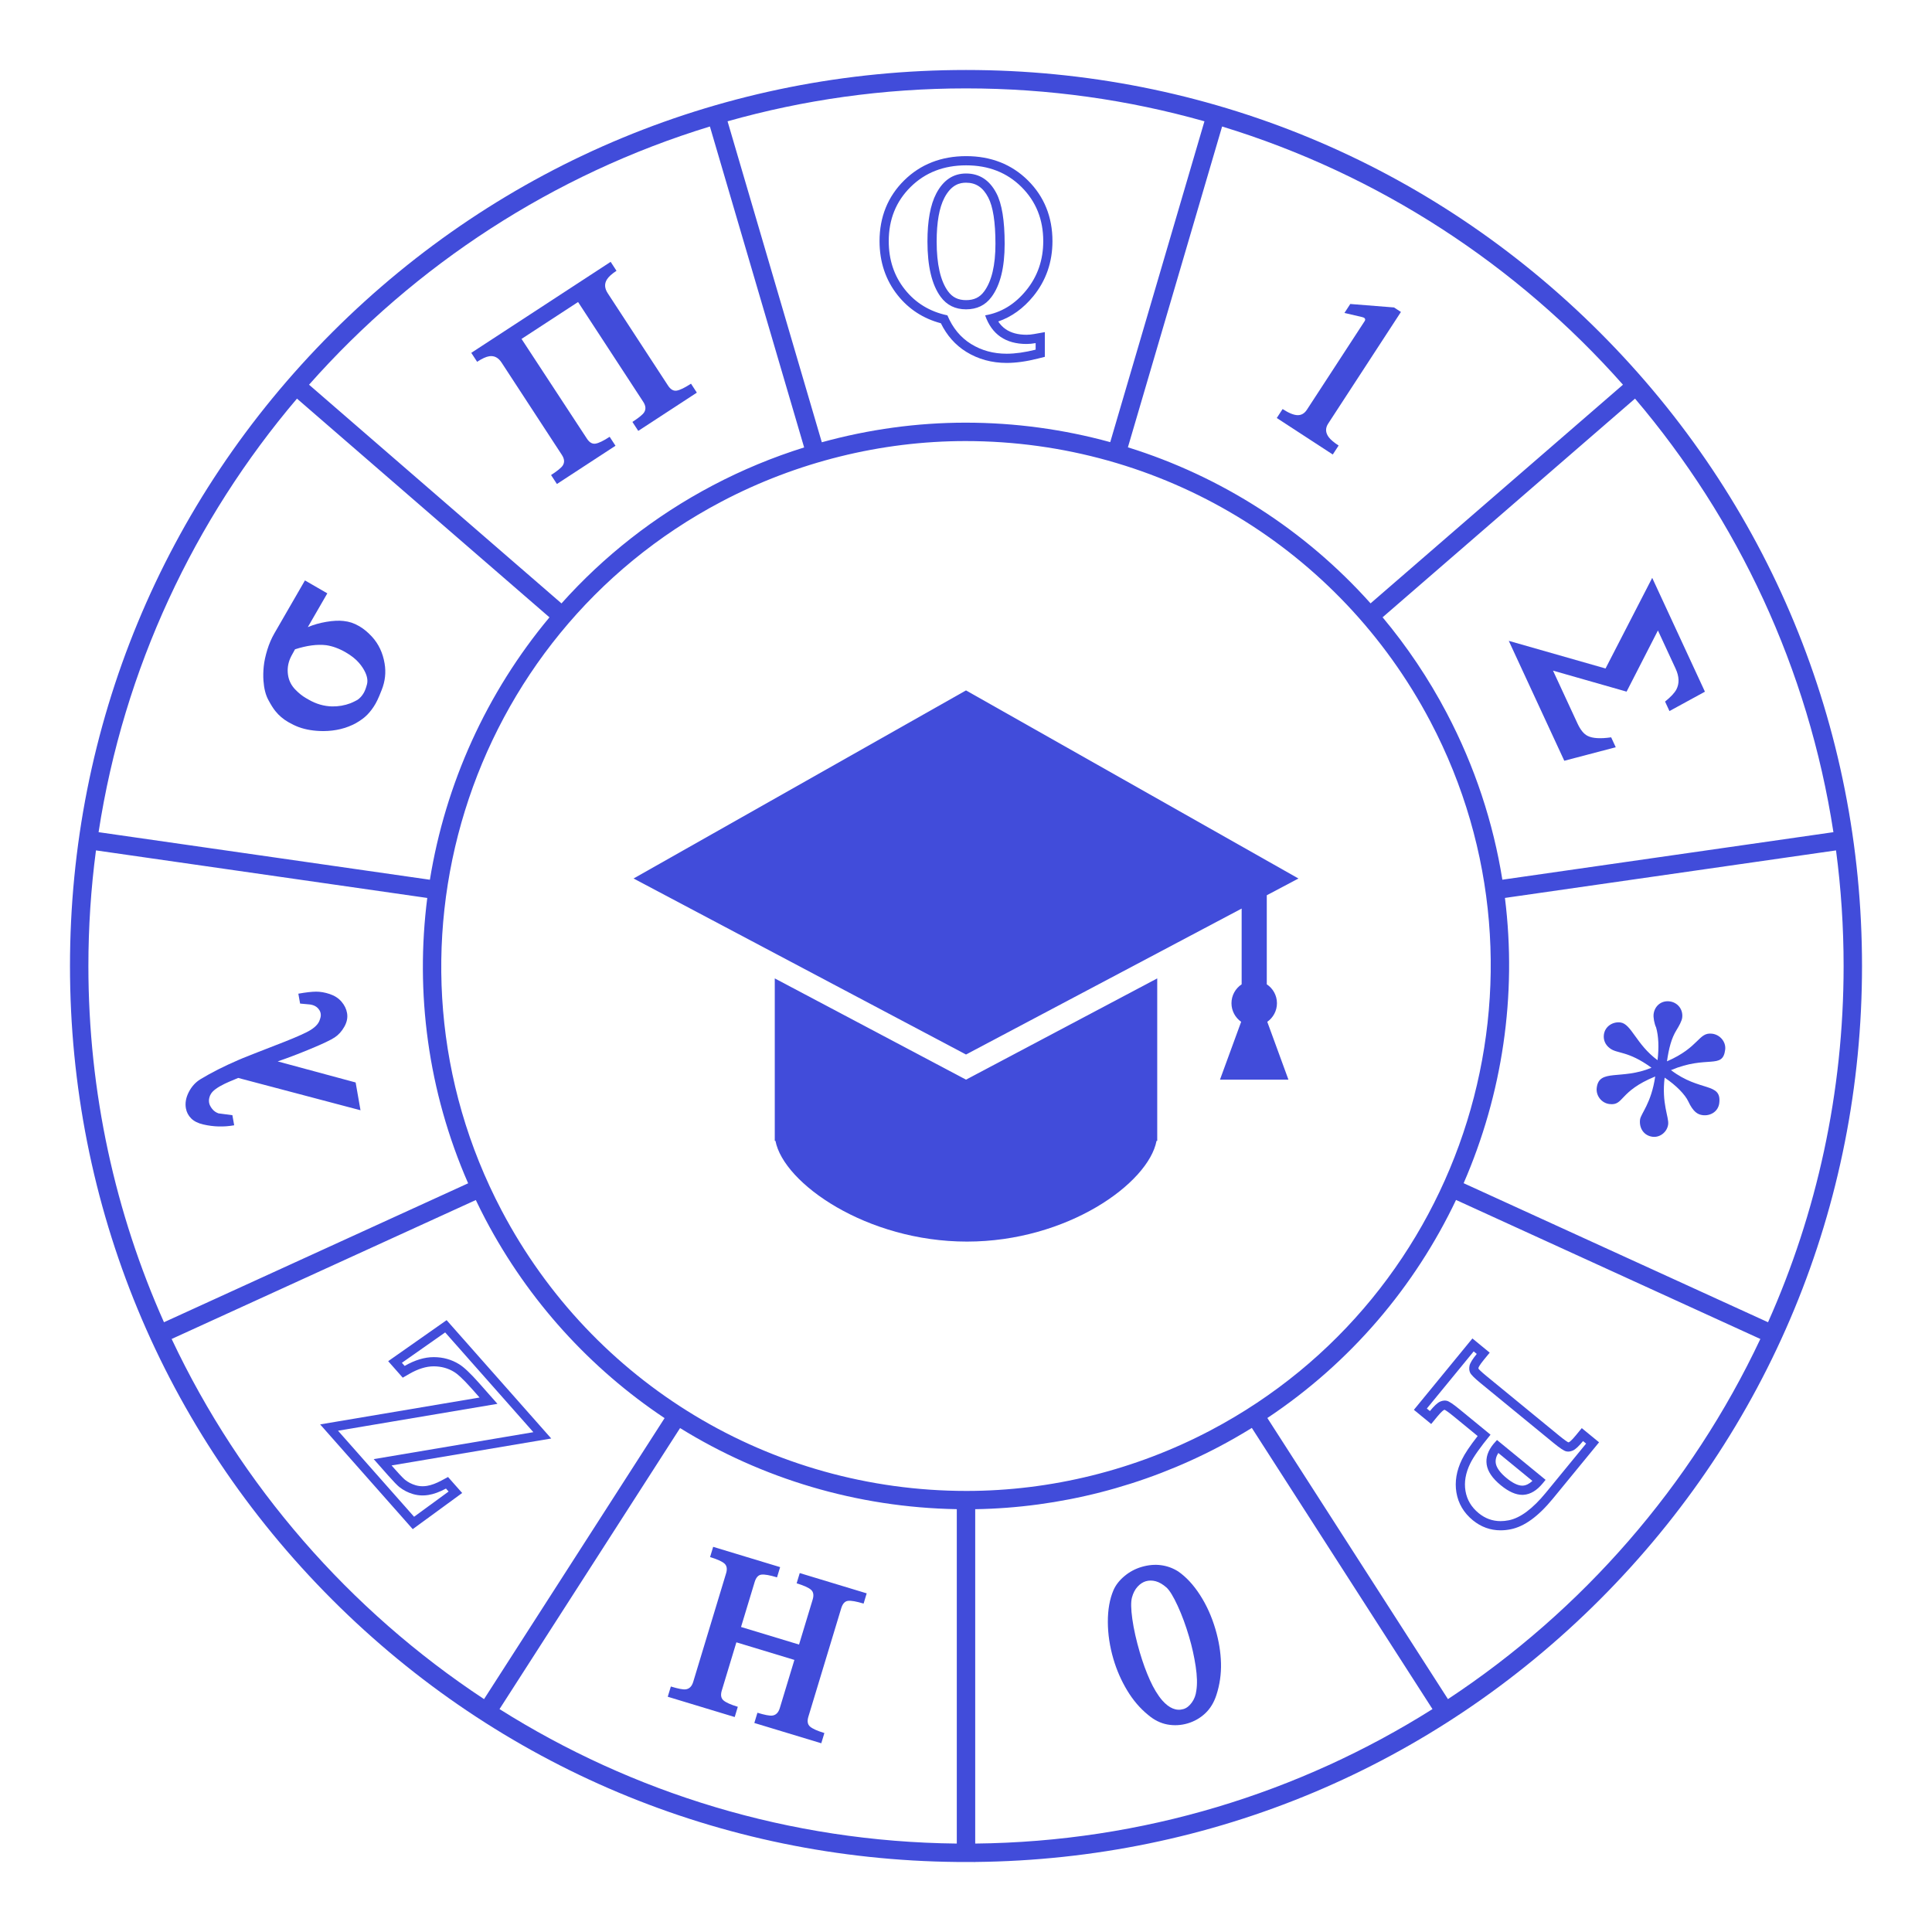
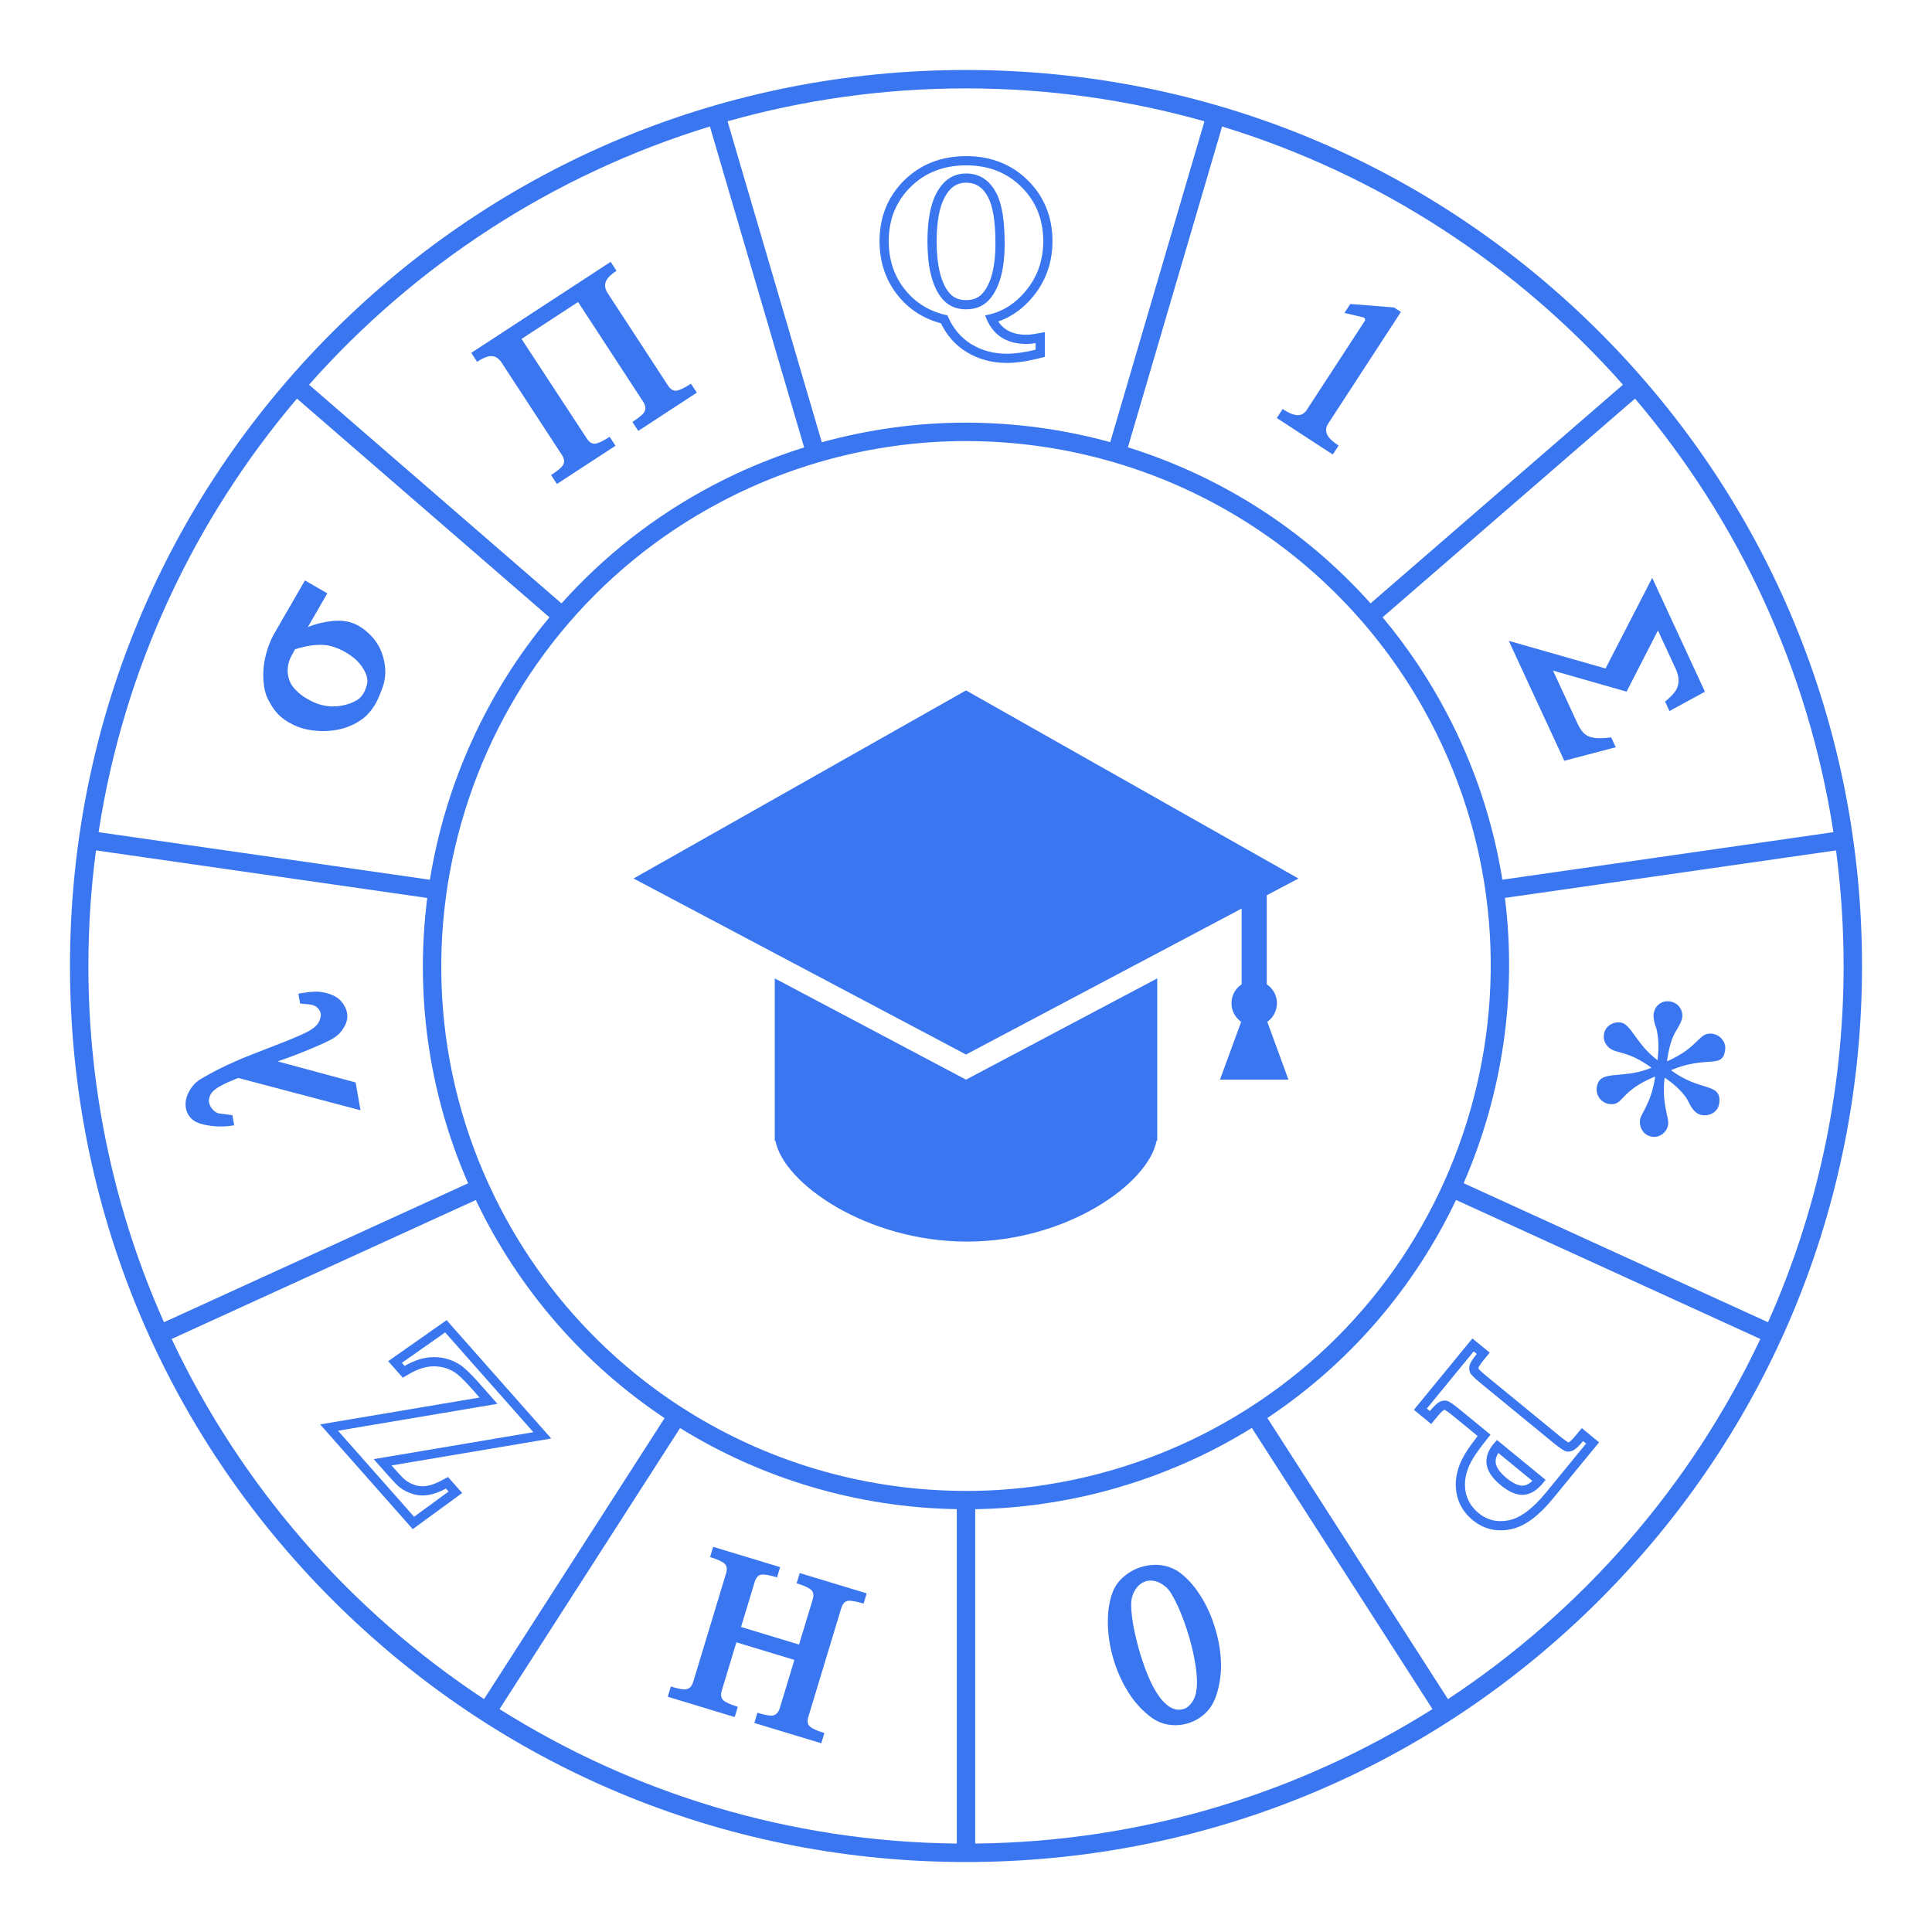
<svg xmlns="http://www.w3.org/2000/svg" width="720" height="720" xml:space="preserve" overflow="hidden">
  <g transform="translate(-280 0)">
-     <path d="M539.694 146.328 517.862 160.581 515.682 157.242C518.048 155.697 519.496 154.523 520.023 153.715 520.786 152.556 520.684 151.232 519.717 149.749L495.429 112.553 474.361 126.305 498.716 163.459C499.655 164.898 500.721 165.52 501.924 165.333 503.121 165.145 504.882 164.294 507.197 162.782L509.379 166.119 487.544 180.372 485.365 177.036C487.73 175.492 489.177 174.314 489.707 173.506 490.471 172.347 490.367 171.027 489.398 169.542L466.928 135.126C465.718 133.272 464.19 132.484 462.346 132.76 461.171 132.933 459.662 133.623 457.811 134.83L455.634 131.493 507.574 97.581 509.75 100.919C507.989 102.071 506.806 103.141 506.197 104.132 505.183 105.722 505.283 107.443 506.493 109.292L528.961 143.711C529.904 145.149 530.977 145.768 532.187 145.575 533.392 145.379 535.172 144.517 537.516 142.989L539.694 146.328Z" fill="#414cda" />
-     <path d="M394.714 233.711C396.83 232.817 399.125 232.163 401.607 231.743 404.086 231.323 406.225 231.214 408.022 231.419 409.109 231.536 410.107 231.745 411.017 232.047 411.932 232.353 412.888 232.795 413.896 233.375 415.478 234.288 417.037 235.571 418.576 237.227 421.09 239.958 422.673 243.303 423.328 247.26 423.896 250.596 423.541 253.872 422.256 257.091 422.19 257.311 421.898 258.036 421.379 259.271 420.859 260.505 420.377 261.506 419.935 262.272 419.048 263.806 418.047 265.146 416.938 266.296 415.826 267.444 414.373 268.521 412.579 269.532 409.038 271.45 405.025 272.427 400.532 272.454 397.09 272.443 394.017 271.95 391.32 270.969 390.015 270.472 388.737 269.859 387.49 269.136 385.523 268.004 383.895 266.617 382.604 264.976 381.82 264.012 380.936 262.607 379.956 260.76 378.978 258.917 378.388 256.562 378.186 253.696 378.063 252.03 378.096 250.259 378.283 248.385 378.469 246.512 378.912 244.447 379.603 242.194 380.297 239.942 381.182 237.881 382.266 236.011L393.642 216.307 401.983 221.124 394.714 233.711ZM413.78 247.025C412.556 245.609 410.909 244.305 408.848 243.116 406.355 241.675 403.927 240.787 401.565 240.445 398.218 240.047 394.342 240.557 389.943 241.979 388.835 243.897 388.144 245.257 387.873 246.058 387.158 248.073 387.018 250.138 387.464 252.244 387.853 254.006 388.697 255.564 389.992 256.92 391.287 258.275 392.629 259.353 394.018 260.156 394.547 260.461 394.885 260.653 395.027 260.737 397.807 262.342 400.71 263.185 403.732 263.262 406.138 263.305 408.447 262.904 410.656 262.064 411.858 261.539 412.701 261.127 413.192 260.834 414.121 260.216 414.907 259.354 415.548 258.246 415.993 257.478 416.391 256.425 416.746 255.088 417.104 253.755 416.894 252.257 416.13 250.594 415.561 249.37 414.778 248.177 413.78 247.025ZM394.714 233.711 392.972 236.729 391.246 235.731C392.007 235.086 393.162 234.409 394.714 233.711Z" fill="#414cda" />
-     <path d="M586.068 649.663 561.115 642.103 562.273 638.291C564.974 639.108 566.804 639.461 567.766 639.346 569.144 639.187 570.091 638.258 570.604 636.563L576.046 618.602 554.428 612.05 548.988 630.014C548.488 631.656 548.696 632.873 549.612 633.676 550.527 634.471 552.311 635.274 554.96 636.073L553.804 639.889 528.851 632.329 530.006 628.513C532.708 629.334 534.539 629.687 535.5 629.572 536.877 629.413 537.824 628.484 538.339 626.789L550.591 586.336C551.09 584.694 550.88 583.474 549.967 582.678 549.053 581.875 547.271 581.08 544.621 580.277L545.776 576.461 570.729 584.021 569.572 587.837C566.87 587.016 564.935 586.678 563.766 586.814 562.598 586.951 561.756 587.869 561.241 589.565L556.162 606.33 577.778 612.878 582.858 596.113C583.356 594.468 583.148 593.251 582.232 592.452 581.317 591.653 579.532 590.854 576.885 590.051L578.041 586.235 602.992 593.795 601.838 597.611C599.136 596.794 597.2 596.452 596.032 596.588 594.861 596.725 594.02 597.643 593.507 599.335L581.252 639.788C580.754 641.434 580.962 642.65 581.878 643.45 582.794 644.245 584.575 645.048 587.224 645.851L586.068 649.663Z" fill="#414cda" />
-     <path d="M882.14 278.477 862.966 283.512 842.277 238.829 878.338 249.123 895.733 215.353 915.378 257.774 902.156 264.993 900.518 261.454C902.652 259.735 904.06 258.227 904.744 256.939 905.9 254.694 905.802 252.111 904.456 249.201L897.861 234.958 886.182 257.752 858.758 249.924 867.876 269.603C868.992 272.018 870.256 273.568 871.678 274.255 873.503 275.178 876.423 275.354 880.43 274.78L882.14 278.477Z" fill="#414cda" />
-     <path d="M733.323 631.663C732.416 634.468 731.026 636.754 729.15 638.518 727.271 640.278 725.086 641.527 722.591 642.262 720.093 642.992 717.58 643.129 715.046 642.665 712.515 642.193 710.135 641.02 707.91 639.133 704.879 636.678 702.262 633.625 700.07 629.975 697.866 626.321 696.16 622.422 694.94 618.282 693.568 613.606 692.873 608.994 692.862 604.436 692.848 599.886 693.543 595.955 694.94 592.661 695.764 590.742 697.118 588.989 699.018 587.394 700.912 585.796 703.054 584.651 705.444 583.945 707.943 583.211 710.344 582.995 712.655 583.297 714.966 583.6 717.116 584.381 719.103 585.644 722.076 587.714 724.784 590.638 727.221 594.421 729.662 598.205 731.577 602.46 732.966 607.187 734.23 611.489 734.914 615.686 735.026 619.78 735.134 623.876 734.565 627.836 733.323 631.663ZM714.711 591.61C713.314 590.4 711.978 589.626 710.697 589.284 709.412 588.942 708.18 588.942 707.014 589.284 705.902 589.612 704.876 590.288 703.936 591.314 702.996 592.34 702.305 593.672 701.859 595.3 701.416 596.93 701.459 599.63 701.988 603.396 702.521 607.165 703.45 611.305 704.778 615.82 705.887 619.592 707.144 623.034 708.544 626.137 709.948 629.244 711.482 631.768 713.148 633.701 715.74 636.628 718.365 637.704 721.022 636.923 722.188 636.581 723.236 635.771 724.157 634.486 725.079 633.208 725.64 631.732 725.838 630.054 726.227 627.635 726.141 624.604 725.59 620.953 725.036 617.31 724.229 613.681 723.164 610.067 721.904 605.765 720.474 601.888 718.88 598.435 717.288 594.976 715.899 592.704 714.711 591.61Z" fill="#414cda" />
-     <path d="M776.688 169.381 755.816 155.778 757.99 152.439C760.262 153.92 762.116 154.681 763.545 154.717 764.974 154.755 766.144 154.079 767.051 152.685L788.572 119.66C788.903 119.146 788.817 118.724 788.306 118.391L787.658 118.171 781.03 116.63 783.208 113.285 799.512 114.58 802.086 116.255 774.975 157.859C773.859 159.576 773.938 161.279 775.216 162.97 775.929 163.902 777.146 164.921 778.863 166.041L776.688 169.381Z" fill="#414cda" />
-     <path d="M383.485 395.557 412.536 403.405 414.351 413.762 368.772 401.717C365.892 402.908 364.217 403.625 363.755 403.877 361.016 405.205 359.3 406.469 358.612 407.66 358.34 408.046 358.137 408.546 357.993 409.162 357.849 409.777 357.83 410.386 357.938 410.987 358.063 411.696 358.439 412.445 359.053 413.23 359.674 414.022 360.463 414.583 361.422 414.918 363.555 415.213 365.284 415.44 366.603 415.598L367.273 419.36C363.406 420.048 359.559 419.947 355.747 419.051 353.814 418.608 352.316 417.863 351.258 416.812 350.201 415.764 349.54 414.504 349.277 413.032 348.931 411.073 349.291 409.054 350.357 406.976 351.423 404.903 352.871 403.312 354.699 402.199 358.768 399.73 363.467 397.35 368.802 395.05 370.47 394.304 375.097 392.468 382.687 389.542 387.907 387.544 391.745 385.934 394.202 384.707 396.658 383.486 398.233 382.136 398.931 380.664 399.054 380.416 399.202 379.994 399.381 379.4 399.559 378.806 399.596 378.238 399.499 377.694 399.402 377.147 399.206 376.679 398.905 376.279 398.207 375.224 397.096 374.58 395.575 374.346 394.357 374.224 393.111 374.105 391.838 373.997L391.185 370.318C393.978 369.821 396.183 369.569 397.789 369.562 399.402 369.554 401.108 369.853 402.911 370.458 404.713 371.063 406.168 372.01 407.269 373.295 408.375 374.584 409.064 375.988 409.333 377.51 409.635 379.192 409.302 380.891 408.341 382.604 407.38 384.314 406.181 385.65 404.743 386.604 403.31 387.562 400.349 388.969 395.867 390.83 391.381 392.695 387.253 394.268 383.485 395.557ZM383.485 395.557 380.51 396.594 380.192 394.772 383.485 395.557Z" fill="#414cda" />
-     <path d="M901.677 419.004C901.331 421.812 898.689 423.986 895.881 423.644 892.601 423.241 890.808 420.404 891.197 417.244 891.471 415.019 895.38 411.217 896.849 401.173 883.212 406.753 885.282 412.121 879.778 411.444 876.851 411.084 874.695 408.323 875.055 405.396 875.944 398.135 884.195 402.595 895.467 397.915 886.629 391.478 882.665 392.778 879.951 390.661 878.205 389.376 877.485 387.508 877.715 385.632 878.104 382.471 881.052 380.689 883.868 381.035 887.964 381.539 889.754 389.246 897.717 395.096 898.289 390.413 898.102 386.111 897.184 382.907 896.525 381.521 896.097 379.206 896.252 377.917 896.626 374.872 899.142 372.805 902.184 373.18 905.23 373.554 907.286 376.178 906.911 379.228 906.753 380.513 905.694 382.406 904.802 383.843 902.876 386.935 901.95 390.625 901.227 395.528 913.406 390.247 912.912 384.595 918.064 385.229 920.991 385.589 923.28 388.249 922.924 391.176 922.002 398.671 916.268 393.095 902.728 398.804 913.492 407.02 921.678 403.268 920.717 411.113 920.328 414.274 917.391 415.937 914.579 415.591 912.707 415.364 911.037 414.443 909.15 410.411 908.02 408.013 904.762 404.521 900.363 401.605 899.186 411.21 902.008 416.311 901.677 419.004Z" fill="#414cda" />
-     <path d="M640.061 61.617C648.399 61.617 655.271 64.309 660.678 69.689 666.086 75.07 668.789 81.796 668.789 89.868 668.789 96.902 666.672 103.015 662.435 108.21 658.198 113.404 653.1 116.509 647.132 117.521 648.356 121.062 650.264 123.726 652.848 125.513 655.43 127.295 658.666 128.188 662.558 128.188 663.62 128.188 664.757 128.081 665.952 127.869L665.952 130.307C661.931 131.318 658.335 131.823 655.163 131.823 650.21 131.823 645.782 130.613 641.876 128.188 637.974 125.765 635.037 122.208 633.066 117.521 626.513 116.137 621.231 112.926 617.222 107.891 613.212 102.856 611.209 96.848 611.209 89.869 611.209 81.772 613.927 75.037 619.362 69.669 624.795 64.3 631.695 61.617 640.061 61.617M640.022 115.281C644.068 115.281 647.225 113.751 649.49 110.688 652.766 106.292 654.407 99.686 654.407 90.866 654.407 82.182 653.378 75.896 651.329 72.007 648.77 67.106 645 64.656 640.022 64.656 635.223 64.656 631.521 67.146 628.911 72.127 626.727 76.31 625.634 82.263 625.634 89.989 625.634 99.258 627.271 106.133 630.55 110.607 632.839 113.723 635.996 115.281 640.022 115.281M640.061 58.186C630.798 58.186 623.024 61.229 616.952 67.229 610.866 73.239 607.779 80.857 607.779 89.868 607.779 97.612 610.053 104.394 614.538 110.027 618.683 115.231 624.093 118.738 630.639 120.468 632.868 125.025 636.034 128.598 640.068 131.101 644.5 133.855 649.58 135.252 655.163 135.252 658.605 135.252 662.518 134.707 666.788 133.632L669.383 132.98 669.383 130.306 669.383 127.868 669.383 123.776 665.355 124.49C664.354 124.668 663.414 124.757 662.558 124.757 659.397 124.757 656.787 124.061 654.796 122.688 653.712 121.939 652.787 120.986 652.013 119.808 656.985 118.097 661.373 114.938 665.096 110.376 669.822 104.581 672.22 97.68 672.22 89.867 672.22 80.887 669.153 73.281 663.098 67.256 657.046 61.238 649.295 58.186 640.061 58.186L640.061 58.186ZM640.022 111.851C637.088 111.851 634.956 110.811 633.312 108.576 630.494 104.729 629.065 98.474 629.065 89.989 629.065 82.857 630.037 77.382 631.951 73.714 634.595 68.669 637.823 68.085 640.022 68.085 643.701 68.085 646.329 69.835 648.287 73.593 650.073 76.982 650.976 82.788 650.976 90.865 650.976 98.887 649.551 104.866 646.739 108.638 645.116 110.834 642.984 111.851 640.022 111.851L640.022 111.851Z" fill="#414cda" />
-     <path d="M829.198 503.629 830.343 504.569C828.755 506.502 827.859 507.967 827.654 508.95 827.445 509.936 827.52 510.804 827.87 511.556 828.215 512.305 829.522 513.612 831.79 515.47L858.981 537.764C861.249 539.622 862.79 540.652 863.603 540.857 863.873 540.922 864.15 540.958 864.428 540.958 865 540.958 865.594 540.817 866.213 540.54 867.138 540.126 868.388 538.963 869.957 537.048L871.098 537.984 856.126 556.25C851.194 562.259 846.586 565.7 842.298 566.561 841.244 566.773 840.221 566.878 839.235 566.878 836.196 566.878 833.468 565.884 831.048 563.897 828.33 561.668 826.692 558.914 826.142 555.638 825.591 552.359 826.178 548.953 827.909 545.411 829.058 543.01 831.578 539.428 835.476 534.668L823.859 525.143C821.595 523.282 820.05 522.252 819.237 522.05 818.974 521.982 818.704 521.95 818.427 521.95 817.851 521.95 817.246 522.094 816.616 522.378 815.684 522.803 814.438 523.962 812.886 525.859L811.742 524.92 829.198 503.629M847.306 557.089C847.475 557.089 847.641 557.082 847.803 557.071 850.362 556.895 852.749 555.455 854.96 552.758L855.996 551.491 837.888 536.645C837.291 537.289 836.848 537.786 836.56 538.139 834.501 540.652 833.658 543.2 834.04 545.785 834.418 548.366 836.171 550.944 839.303 553.511 842.212 555.898 844.883 557.089 847.306 557.089M828.723 498.802 826.548 501.455 809.092 522.745 806.918 525.398 809.567 527.573 810.712 528.509 813.365 530.687 815.543 528.03C817.282 525.906 818.016 525.514 818.045 525.496 818.211 525.424 818.319 525.395 818.38 525.384 818.672 525.535 819.582 526.068 821.685 527.792L830.681 535.169C827.783 538.87 825.857 541.75 824.813 543.935 822.786 548.082 822.092 552.222 822.761 556.207 823.449 560.311 825.504 563.789 828.874 566.55 831.912 569.041 835.397 570.308 839.235 570.308 840.444 570.308 841.701 570.179 842.972 569.923 848.109 568.894 853.278 565.132 858.776 558.425L873.752 540.158 875.926 537.505 873.273 535.331 872.132 534.395 869.478 532.22 867.304 534.874C865.558 537.005 864.827 537.401 864.798 537.419 864.633 537.491 864.525 537.516 864.471 537.523 864.183 537.379 863.276 536.85 861.155 535.111L833.968 512.816C831.866 511.099 831.171 510.318 830.973 510.066 830.966 509.994 830.966 509.864 831.009 509.656 831.012 509.648 831.257 508.864 832.996 506.743L835.17 504.094 832.521 501.919 831.376 500.98 828.723 498.802 828.723 498.802ZM847.306 553.658C845.726 553.658 843.713 552.69 841.481 550.861 839.08 548.892 837.68 546.966 837.431 545.288 837.251 544.05 837.561 542.794 838.374 541.476L851.082 551.894C849.909 552.978 848.732 553.568 847.565 553.648 847.482 553.655 847.392 553.658 847.306 553.658L847.306 553.658Z" fill="#414cda" />
-     <path d="M445.898 496.552 478.771 533.732 419.272 543.773 424.591 549.796C426.655 552.128 428.086 553.604 428.878 554.22 430.373 555.386 432.047 556.243 433.897 556.79 435.069 557.136 436.266 557.309 437.491 557.309 438.206 557.309 438.932 557.251 439.665 557.132 441.661 556.812 443.833 556.013 446.197 554.746L447.178 555.851 434.315 565.254 405.969 533.189 465.381 523.17 458.552 515.444C455.324 511.794 452.835 509.443 451.087 508.392 448.27 506.653 445.14 505.778 441.694 505.764 441.674 505.764 441.653 505.764 441.632 505.764 438.209 505.764 434.598 506.855 430.806 509.044L429.774 507.877 445.898 496.552M446.436 491.983 443.927 493.747 427.803 505.069 424.665 507.272 427.203 510.145 428.234 511.315 430.09 513.418 432.519 512.014C435.766 510.142 438.832 509.191 441.632 509.191 444.508 509.206 446.997 509.897 449.286 511.308 450.309 511.924 452.268 513.515 455.982 517.716L458.72 520.816 405.397 529.808 399.308 530.834 403.399 535.464 431.744 567.526 433.815 569.866 436.338 568.022 449.201 558.619 452.242 556.394 449.743 553.576 448.763 552.47 446.963 550.436 444.571 551.722C442.555 552.805 440.722 553.486 439.121 553.745 438.567 553.835 438.02 553.878 437.49 553.878 436.601 553.878 435.719 553.752 434.866 553.5 433.42 553.072 432.15 552.42 430.988 551.513 430.699 551.29 429.763 550.462 427.159 547.52L425.929 546.127 479.341 537.113 485.431 536.087 481.34 531.461 448.466 494.28 446.436 491.983 446.436 491.983Z" fill="#414cda" />
-     <path d="M876.171 123.828C813.138 60.795 729.266 26.082 640 26.082 550.736 26.082 466.862 60.795 403.829 123.828 340.796 186.862 306.082 270.736 306.082 360 306.082 449.266 340.796 533.138 403.829 596.171 466.054 658.397 548.589 693.025 636.57 693.9L643.431 693.918 643.431 693.9C731.411 693.025 813.948 658.397 876.171 596.171 939.203 533.138 973.918 449.266 973.918 360 973.918 270.736 939.203 186.862 876.171 123.828ZM963.262 310.127 839.886 327.839C836.499 306.667 829.662 285.69 819.136 265.692 812.364 252.827 804.333 240.914 795.254 230.044L889.325 148.552C927.59 193.602 953.891 249.11 963.262 310.127ZM731.12 533.066C703.086 547.826 671.637 555.628 640.173 555.628 567.254 555.628 500.873 515.578 466.933 451.109 416.696 355.681 453.46 237.17 548.888 186.929 576.92 172.173 608.366 164.373 639.827 164.373 712.745 164.373 779.129 204.421 813.066 268.887 863.304 364.313 826.541 482.821 731.12 533.066ZM884.832 143.37 790.772 224.854C766.385 197.591 735.134 177.536 700.336 166.702L735.443 47.143C793.828 64.988 845.312 98.753 884.832 143.37ZM640 32.941C670.787 32.941 700.599 37.217 728.862 45.206L693.752 164.773C676.446 160.022 658.342 157.514 639.828 157.514 621.765 157.514 603.713 160.006 586.264 164.822L551.14 45.206C579.405 37.217 609.214 32.941 640 32.941ZM544.56 47.142 579.68 166.748C567.976 170.407 556.586 175.126 545.693 180.859 523.782 192.395 504.867 207.414 489.251 224.872L395.169 143.371C434.689 98.753 486.174 64.988 544.56 47.142ZM390.674 148.552 484.769 230.066C461.269 258.217 445.998 292.14 440.208 327.853L316.738 310.127C326.111 249.11 352.409 193.602 390.674 148.552ZM312.941 360C312.941 345.393 313.902 331.023 315.766 316.917L439.23 334.643C434.731 369.875 439.416 406.573 454.462 440.982L341.109 492.761C323.004 452.167 312.941 407.243 312.941 360ZM343.968 498.996 457.323 447.217C458.458 449.59 459.628 451.955 460.865 454.306 476.947 484.855 500.083 510.088 527.672 528.491L460.39 633.211C410.287 600.163 369.76 553.702 343.968 498.996ZM466.155 636.93 533.442 532.199C563.898 551.048 599.352 561.773 636.571 562.424L636.571 687.042C574.034 686.394 515.641 668.106 466.155 636.93ZM643.431 687.042 643.431 562.435C674.913 561.917 706.265 553.903 734.313 539.136 738.496 536.933 742.56 534.593 746.524 532.145L813.844 636.93C764.358 668.106 705.966 686.394 643.431 687.042ZM819.611 633.211 752.306 528.451C783.489 507.694 807.321 479.34 822.621 447.188L936.032 498.996C910.241 553.702 869.712 600.163 819.611 633.211ZM825.454 440.942C839.865 407.83 845.405 371.07 840.844 334.632L964.234 316.917C966.099 331.024 967.06 345.393 967.06 360 967.06 407.243 956.998 452.167 938.894 492.761L825.454 440.942Z" fill="#414cda" />
-     <path d="M640.004 402.354 568.734 364.622 568.734 425.174 568.996 425.174C572.013 441.011 602.997 462.704 640.36 462.704 677.717 462.704 707.986 441.011 711.003 425.174L711.266 425.174 711.266 364.622 640.004 402.354Z" fill="#414cda" />
-     <path d="M752.277 380.797C754.455 379.264 755.884 376.736 755.884 373.874 755.884 370.933 754.376 368.341 752.093 366.822L752.093 333.638 763.894 327.391 640.004 257.297 516.109 327.39 640.004 392.987 742.726 338.597 742.726 366.822C740.444 368.341 738.935 370.933 738.935 373.874 738.935 376.733 740.368 379.264 742.542 380.797L741.03 384.926 734.651 402.354 747.413 402.354 760.161 402.354 753.789 384.926 752.277 380.797Z" fill="#414cda" />
+     <path d="M539.694 146.328 517.862 160.581 515.682 157.242C518.048 155.697 519.496 154.523 520.023 153.715 520.786 152.556 520.684 151.232 519.717 149.749L495.429 112.553 474.361 126.305 498.716 163.459C499.655 164.898 500.721 165.52 501.924 165.333 503.121 165.145 504.882 164.294 507.197 162.782L509.379 166.119 487.544 180.372 485.365 177.036C487.73 175.492 489.177 174.314 489.707 173.506 490.471 172.347 490.367 171.027 489.398 169.542L466.928 135.126C465.718 133.272 464.19 132.484 462.346 132.76 461.171 132.933 459.662 133.623 457.811 134.83L455.634 131.493 507.574 97.581 509.75 100.919C507.989 102.071 506.806 103.141 506.197 104.132 505.183 105.722 505.283 107.443 506.493 109.292L528.961 143.711C529.904 145.149 530.977 145.768 532.187 145.575 533.392 145.379 535.172 144.517 537.516 142.989L539.694 146.328Z" fill="#3a76f0" />
+     <path d="M394.714 233.711C396.83 232.817 399.125 232.163 401.607 231.743 404.086 231.323 406.225 231.214 408.022 231.419 409.109 231.536 410.107 231.745 411.017 232.047 411.932 232.353 412.888 232.795 413.896 233.375 415.478 234.288 417.037 235.571 418.576 237.227 421.09 239.958 422.673 243.303 423.328 247.26 423.896 250.596 423.541 253.872 422.256 257.091 422.19 257.311 421.898 258.036 421.379 259.271 420.859 260.505 420.377 261.506 419.935 262.272 419.048 263.806 418.047 265.146 416.938 266.296 415.826 267.444 414.373 268.521 412.579 269.532 409.038 271.45 405.025 272.427 400.532 272.454 397.09 272.443 394.017 271.95 391.32 270.969 390.015 270.472 388.737 269.859 387.49 269.136 385.523 268.004 383.895 266.617 382.604 264.976 381.82 264.012 380.936 262.607 379.956 260.76 378.978 258.917 378.388 256.562 378.186 253.696 378.063 252.03 378.096 250.259 378.283 248.385 378.469 246.512 378.912 244.447 379.603 242.194 380.297 239.942 381.182 237.881 382.266 236.011L393.642 216.307 401.983 221.124 394.714 233.711ZM413.78 247.025C412.556 245.609 410.909 244.305 408.848 243.116 406.355 241.675 403.927 240.787 401.565 240.445 398.218 240.047 394.342 240.557 389.943 241.979 388.835 243.897 388.144 245.257 387.873 246.058 387.158 248.073 387.018 250.138 387.464 252.244 387.853 254.006 388.697 255.564 389.992 256.92 391.287 258.275 392.629 259.353 394.018 260.156 394.547 260.461 394.885 260.653 395.027 260.737 397.807 262.342 400.71 263.185 403.732 263.262 406.138 263.305 408.447 262.904 410.656 262.064 411.858 261.539 412.701 261.127 413.192 260.834 414.121 260.216 414.907 259.354 415.548 258.246 415.993 257.478 416.391 256.425 416.746 255.088 417.104 253.755 416.894 252.257 416.13 250.594 415.561 249.37 414.778 248.177 413.78 247.025ZM394.714 233.711 392.972 236.729 391.246 235.731C392.007 235.086 393.162 234.409 394.714 233.711Z" fill="#3a76f0" />
+     <path d="M586.068 649.663 561.115 642.103 562.273 638.291C564.974 639.108 566.804 639.461 567.766 639.346 569.144 639.187 570.091 638.258 570.604 636.563L576.046 618.602 554.428 612.05 548.988 630.014C548.488 631.656 548.696 632.873 549.612 633.676 550.527 634.471 552.311 635.274 554.96 636.073L553.804 639.889 528.851 632.329 530.006 628.513C532.708 629.334 534.539 629.687 535.5 629.572 536.877 629.413 537.824 628.484 538.339 626.789L550.591 586.336C551.09 584.694 550.88 583.474 549.967 582.678 549.053 581.875 547.271 581.08 544.621 580.277L545.776 576.461 570.729 584.021 569.572 587.837C566.87 587.016 564.935 586.678 563.766 586.814 562.598 586.951 561.756 587.869 561.241 589.565L556.162 606.33 577.778 612.878 582.858 596.113C583.356 594.468 583.148 593.251 582.232 592.452 581.317 591.653 579.532 590.854 576.885 590.051L578.041 586.235 602.992 593.795 601.838 597.611C599.136 596.794 597.2 596.452 596.032 596.588 594.861 596.725 594.02 597.643 593.507 599.335L581.252 639.788C580.754 641.434 580.962 642.65 581.878 643.45 582.794 644.245 584.575 645.048 587.224 645.851L586.068 649.663Z" fill="#3a76f0" />
+     <path d="M882.14 278.477 862.966 283.512 842.277 238.829 878.338 249.123 895.733 215.353 915.378 257.774 902.156 264.993 900.518 261.454C902.652 259.735 904.06 258.227 904.744 256.939 905.9 254.694 905.802 252.111 904.456 249.201L897.861 234.958 886.182 257.752 858.758 249.924 867.876 269.603C868.992 272.018 870.256 273.568 871.678 274.255 873.503 275.178 876.423 275.354 880.43 274.78L882.14 278.477Z" fill="#3a76f0" />
+     <path d="M733.323 631.663C732.416 634.468 731.026 636.754 729.15 638.518 727.271 640.278 725.086 641.527 722.591 642.262 720.093 642.992 717.58 643.129 715.046 642.665 712.515 642.193 710.135 641.02 707.91 639.133 704.879 636.678 702.262 633.625 700.07 629.975 697.866 626.321 696.16 622.422 694.94 618.282 693.568 613.606 692.873 608.994 692.862 604.436 692.848 599.886 693.543 595.955 694.94 592.661 695.764 590.742 697.118 588.989 699.018 587.394 700.912 585.796 703.054 584.651 705.444 583.945 707.943 583.211 710.344 582.995 712.655 583.297 714.966 583.6 717.116 584.381 719.103 585.644 722.076 587.714 724.784 590.638 727.221 594.421 729.662 598.205 731.577 602.46 732.966 607.187 734.23 611.489 734.914 615.686 735.026 619.78 735.134 623.876 734.565 627.836 733.323 631.663ZM714.711 591.61C713.314 590.4 711.978 589.626 710.697 589.284 709.412 588.942 708.18 588.942 707.014 589.284 705.902 589.612 704.876 590.288 703.936 591.314 702.996 592.34 702.305 593.672 701.859 595.3 701.416 596.93 701.459 599.63 701.988 603.396 702.521 607.165 703.45 611.305 704.778 615.82 705.887 619.592 707.144 623.034 708.544 626.137 709.948 629.244 711.482 631.768 713.148 633.701 715.74 636.628 718.365 637.704 721.022 636.923 722.188 636.581 723.236 635.771 724.157 634.486 725.079 633.208 725.64 631.732 725.838 630.054 726.227 627.635 726.141 624.604 725.59 620.953 725.036 617.31 724.229 613.681 723.164 610.067 721.904 605.765 720.474 601.888 718.88 598.435 717.288 594.976 715.899 592.704 714.711 591.61Z" fill="#3a76f0" />
+     <path d="M776.688 169.381 755.816 155.778 757.99 152.439C760.262 153.92 762.116 154.681 763.545 154.717 764.974 154.755 766.144 154.079 767.051 152.685L788.572 119.66C788.903 119.146 788.817 118.724 788.306 118.391L787.658 118.171 781.03 116.63 783.208 113.285 799.512 114.58 802.086 116.255 774.975 157.859C773.859 159.576 773.938 161.279 775.216 162.97 775.929 163.902 777.146 164.921 778.863 166.041L776.688 169.381Z" fill="#3a76f0" />
+     <path d="M383.485 395.557 412.536 403.405 414.351 413.762 368.772 401.717C365.892 402.908 364.217 403.625 363.755 403.877 361.016 405.205 359.3 406.469 358.612 407.66 358.34 408.046 358.137 408.546 357.993 409.162 357.849 409.777 357.83 410.386 357.938 410.987 358.063 411.696 358.439 412.445 359.053 413.23 359.674 414.022 360.463 414.583 361.422 414.918 363.555 415.213 365.284 415.44 366.603 415.598L367.273 419.36C363.406 420.048 359.559 419.947 355.747 419.051 353.814 418.608 352.316 417.863 351.258 416.812 350.201 415.764 349.54 414.504 349.277 413.032 348.931 411.073 349.291 409.054 350.357 406.976 351.423 404.903 352.871 403.312 354.699 402.199 358.768 399.73 363.467 397.35 368.802 395.05 370.47 394.304 375.097 392.468 382.687 389.542 387.907 387.544 391.745 385.934 394.202 384.707 396.658 383.486 398.233 382.136 398.931 380.664 399.054 380.416 399.202 379.994 399.381 379.4 399.559 378.806 399.596 378.238 399.499 377.694 399.402 377.147 399.206 376.679 398.905 376.279 398.207 375.224 397.096 374.58 395.575 374.346 394.357 374.224 393.111 374.105 391.838 373.997L391.185 370.318C393.978 369.821 396.183 369.569 397.789 369.562 399.402 369.554 401.108 369.853 402.911 370.458 404.713 371.063 406.168 372.01 407.269 373.295 408.375 374.584 409.064 375.988 409.333 377.51 409.635 379.192 409.302 380.891 408.341 382.604 407.38 384.314 406.181 385.65 404.743 386.604 403.31 387.562 400.349 388.969 395.867 390.83 391.381 392.695 387.253 394.268 383.485 395.557ZM383.485 395.557 380.51 396.594 380.192 394.772 383.485 395.557Z" fill="#3a76f0" />
+     <path d="M901.677 419.004C901.331 421.812 898.689 423.986 895.881 423.644 892.601 423.241 890.808 420.404 891.197 417.244 891.471 415.019 895.38 411.217 896.849 401.173 883.212 406.753 885.282 412.121 879.778 411.444 876.851 411.084 874.695 408.323 875.055 405.396 875.944 398.135 884.195 402.595 895.467 397.915 886.629 391.478 882.665 392.778 879.951 390.661 878.205 389.376 877.485 387.508 877.715 385.632 878.104 382.471 881.052 380.689 883.868 381.035 887.964 381.539 889.754 389.246 897.717 395.096 898.289 390.413 898.102 386.111 897.184 382.907 896.525 381.521 896.097 379.206 896.252 377.917 896.626 374.872 899.142 372.805 902.184 373.18 905.23 373.554 907.286 376.178 906.911 379.228 906.753 380.513 905.694 382.406 904.802 383.843 902.876 386.935 901.95 390.625 901.227 395.528 913.406 390.247 912.912 384.595 918.064 385.229 920.991 385.589 923.28 388.249 922.924 391.176 922.002 398.671 916.268 393.095 902.728 398.804 913.492 407.02 921.678 403.268 920.717 411.113 920.328 414.274 917.391 415.937 914.579 415.591 912.707 415.364 911.037 414.443 909.15 410.411 908.02 408.013 904.762 404.521 900.363 401.605 899.186 411.21 902.008 416.311 901.677 419.004Z" fill="#3a76f0" />
+     <path d="M640.061 61.617C648.399 61.617 655.271 64.309 660.678 69.689 666.086 75.07 668.789 81.796 668.789 89.868 668.789 96.902 666.672 103.015 662.435 108.21 658.198 113.404 653.1 116.509 647.132 117.521 648.356 121.062 650.264 123.726 652.848 125.513 655.43 127.295 658.666 128.188 662.558 128.188 663.62 128.188 664.757 128.081 665.952 127.869L665.952 130.307C661.931 131.318 658.335 131.823 655.163 131.823 650.21 131.823 645.782 130.613 641.876 128.188 637.974 125.765 635.037 122.208 633.066 117.521 626.513 116.137 621.231 112.926 617.222 107.891 613.212 102.856 611.209 96.848 611.209 89.869 611.209 81.772 613.927 75.037 619.362 69.669 624.795 64.3 631.695 61.617 640.061 61.617M640.022 115.281C644.068 115.281 647.225 113.751 649.49 110.688 652.766 106.292 654.407 99.686 654.407 90.866 654.407 82.182 653.378 75.896 651.329 72.007 648.77 67.106 645 64.656 640.022 64.656 635.223 64.656 631.521 67.146 628.911 72.127 626.727 76.31 625.634 82.263 625.634 89.989 625.634 99.258 627.271 106.133 630.55 110.607 632.839 113.723 635.996 115.281 640.022 115.281M640.061 58.186C630.798 58.186 623.024 61.229 616.952 67.229 610.866 73.239 607.779 80.857 607.779 89.868 607.779 97.612 610.053 104.394 614.538 110.027 618.683 115.231 624.093 118.738 630.639 120.468 632.868 125.025 636.034 128.598 640.068 131.101 644.5 133.855 649.58 135.252 655.163 135.252 658.605 135.252 662.518 134.707 666.788 133.632L669.383 132.98 669.383 130.306 669.383 127.868 669.383 123.776 665.355 124.49C664.354 124.668 663.414 124.757 662.558 124.757 659.397 124.757 656.787 124.061 654.796 122.688 653.712 121.939 652.787 120.986 652.013 119.808 656.985 118.097 661.373 114.938 665.096 110.376 669.822 104.581 672.22 97.68 672.22 89.867 672.22 80.887 669.153 73.281 663.098 67.256 657.046 61.238 649.295 58.186 640.061 58.186L640.061 58.186ZM640.022 111.851C637.088 111.851 634.956 110.811 633.312 108.576 630.494 104.729 629.065 98.474 629.065 89.989 629.065 82.857 630.037 77.382 631.951 73.714 634.595 68.669 637.823 68.085 640.022 68.085 643.701 68.085 646.329 69.835 648.287 73.593 650.073 76.982 650.976 82.788 650.976 90.865 650.976 98.887 649.551 104.866 646.739 108.638 645.116 110.834 642.984 111.851 640.022 111.851L640.022 111.851Z" fill="#3a76f0" />
+     <path d="M829.198 503.629 830.343 504.569C828.755 506.502 827.859 507.967 827.654 508.95 827.445 509.936 827.52 510.804 827.87 511.556 828.215 512.305 829.522 513.612 831.79 515.47L858.981 537.764C861.249 539.622 862.79 540.652 863.603 540.857 863.873 540.922 864.15 540.958 864.428 540.958 865 540.958 865.594 540.817 866.213 540.54 867.138 540.126 868.388 538.963 869.957 537.048L871.098 537.984 856.126 556.25C851.194 562.259 846.586 565.7 842.298 566.561 841.244 566.773 840.221 566.878 839.235 566.878 836.196 566.878 833.468 565.884 831.048 563.897 828.33 561.668 826.692 558.914 826.142 555.638 825.591 552.359 826.178 548.953 827.909 545.411 829.058 543.01 831.578 539.428 835.476 534.668L823.859 525.143C821.595 523.282 820.05 522.252 819.237 522.05 818.974 521.982 818.704 521.95 818.427 521.95 817.851 521.95 817.246 522.094 816.616 522.378 815.684 522.803 814.438 523.962 812.886 525.859L811.742 524.92 829.198 503.629M847.306 557.089C847.475 557.089 847.641 557.082 847.803 557.071 850.362 556.895 852.749 555.455 854.96 552.758L855.996 551.491 837.888 536.645C837.291 537.289 836.848 537.786 836.56 538.139 834.501 540.652 833.658 543.2 834.04 545.785 834.418 548.366 836.171 550.944 839.303 553.511 842.212 555.898 844.883 557.089 847.306 557.089M828.723 498.802 826.548 501.455 809.092 522.745 806.918 525.398 809.567 527.573 810.712 528.509 813.365 530.687 815.543 528.03C817.282 525.906 818.016 525.514 818.045 525.496 818.211 525.424 818.319 525.395 818.38 525.384 818.672 525.535 819.582 526.068 821.685 527.792L830.681 535.169C827.783 538.87 825.857 541.75 824.813 543.935 822.786 548.082 822.092 552.222 822.761 556.207 823.449 560.311 825.504 563.789 828.874 566.55 831.912 569.041 835.397 570.308 839.235 570.308 840.444 570.308 841.701 570.179 842.972 569.923 848.109 568.894 853.278 565.132 858.776 558.425L873.752 540.158 875.926 537.505 873.273 535.331 872.132 534.395 869.478 532.22 867.304 534.874C865.558 537.005 864.827 537.401 864.798 537.419 864.633 537.491 864.525 537.516 864.471 537.523 864.183 537.379 863.276 536.85 861.155 535.111L833.968 512.816C831.866 511.099 831.171 510.318 830.973 510.066 830.966 509.994 830.966 509.864 831.009 509.656 831.012 509.648 831.257 508.864 832.996 506.743L835.17 504.094 832.521 501.919 831.376 500.98 828.723 498.802 828.723 498.802ZM847.306 553.658C845.726 553.658 843.713 552.69 841.481 550.861 839.08 548.892 837.68 546.966 837.431 545.288 837.251 544.05 837.561 542.794 838.374 541.476L851.082 551.894C849.909 552.978 848.732 553.568 847.565 553.648 847.482 553.655 847.392 553.658 847.306 553.658L847.306 553.658Z" fill="#3a76f0" />
+     <path d="M445.898 496.552 478.771 533.732 419.272 543.773 424.591 549.796C426.655 552.128 428.086 553.604 428.878 554.22 430.373 555.386 432.047 556.243 433.897 556.79 435.069 557.136 436.266 557.309 437.491 557.309 438.206 557.309 438.932 557.251 439.665 557.132 441.661 556.812 443.833 556.013 446.197 554.746L447.178 555.851 434.315 565.254 405.969 533.189 465.381 523.17 458.552 515.444C455.324 511.794 452.835 509.443 451.087 508.392 448.27 506.653 445.14 505.778 441.694 505.764 441.674 505.764 441.653 505.764 441.632 505.764 438.209 505.764 434.598 506.855 430.806 509.044L429.774 507.877 445.898 496.552M446.436 491.983 443.927 493.747 427.803 505.069 424.665 507.272 427.203 510.145 428.234 511.315 430.09 513.418 432.519 512.014C435.766 510.142 438.832 509.191 441.632 509.191 444.508 509.206 446.997 509.897 449.286 511.308 450.309 511.924 452.268 513.515 455.982 517.716L458.72 520.816 405.397 529.808 399.308 530.834 403.399 535.464 431.744 567.526 433.815 569.866 436.338 568.022 449.201 558.619 452.242 556.394 449.743 553.576 448.763 552.47 446.963 550.436 444.571 551.722C442.555 552.805 440.722 553.486 439.121 553.745 438.567 553.835 438.02 553.878 437.49 553.878 436.601 553.878 435.719 553.752 434.866 553.5 433.42 553.072 432.15 552.42 430.988 551.513 430.699 551.29 429.763 550.462 427.159 547.52L425.929 546.127 479.341 537.113 485.431 536.087 481.34 531.461 448.466 494.28 446.436 491.983 446.436 491.983Z" fill="#3a76f0" />
+     <path d="M876.171 123.828C813.138 60.795 729.266 26.082 640 26.082 550.736 26.082 466.862 60.795 403.829 123.828 340.796 186.862 306.082 270.736 306.082 360 306.082 449.266 340.796 533.138 403.829 596.171 466.054 658.397 548.589 693.025 636.57 693.9L643.431 693.918 643.431 693.9C731.411 693.025 813.948 658.397 876.171 596.171 939.203 533.138 973.918 449.266 973.918 360 973.918 270.736 939.203 186.862 876.171 123.828ZM963.262 310.127 839.886 327.839C836.499 306.667 829.662 285.69 819.136 265.692 812.364 252.827 804.333 240.914 795.254 230.044L889.325 148.552C927.59 193.602 953.891 249.11 963.262 310.127ZM731.12 533.066C703.086 547.826 671.637 555.628 640.173 555.628 567.254 555.628 500.873 515.578 466.933 451.109 416.696 355.681 453.46 237.17 548.888 186.929 576.92 172.173 608.366 164.373 639.827 164.373 712.745 164.373 779.129 204.421 813.066 268.887 863.304 364.313 826.541 482.821 731.12 533.066ZM884.832 143.37 790.772 224.854C766.385 197.591 735.134 177.536 700.336 166.702L735.443 47.143C793.828 64.988 845.312 98.753 884.832 143.37ZM640 32.941C670.787 32.941 700.599 37.217 728.862 45.206L693.752 164.773C676.446 160.022 658.342 157.514 639.828 157.514 621.765 157.514 603.713 160.006 586.264 164.822L551.14 45.206C579.405 37.217 609.214 32.941 640 32.941ZM544.56 47.142 579.68 166.748C567.976 170.407 556.586 175.126 545.693 180.859 523.782 192.395 504.867 207.414 489.251 224.872L395.169 143.371C434.689 98.753 486.174 64.988 544.56 47.142ZM390.674 148.552 484.769 230.066C461.269 258.217 445.998 292.14 440.208 327.853L316.738 310.127C326.111 249.11 352.409 193.602 390.674 148.552ZM312.941 360C312.941 345.393 313.902 331.023 315.766 316.917L439.23 334.643C434.731 369.875 439.416 406.573 454.462 440.982L341.109 492.761C323.004 452.167 312.941 407.243 312.941 360ZM343.968 498.996 457.323 447.217C458.458 449.59 459.628 451.955 460.865 454.306 476.947 484.855 500.083 510.088 527.672 528.491L460.39 633.211C410.287 600.163 369.76 553.702 343.968 498.996ZM466.155 636.93 533.442 532.199C563.898 551.048 599.352 561.773 636.571 562.424L636.571 687.042C574.034 686.394 515.641 668.106 466.155 636.93ZM643.431 687.042 643.431 562.435C674.913 561.917 706.265 553.903 734.313 539.136 738.496 536.933 742.56 534.593 746.524 532.145L813.844 636.93C764.358 668.106 705.966 686.394 643.431 687.042ZM819.611 633.211 752.306 528.451C783.489 507.694 807.321 479.34 822.621 447.188L936.032 498.996C910.241 553.702 869.712 600.163 819.611 633.211ZM825.454 440.942C839.865 407.83 845.405 371.07 840.844 334.632L964.234 316.917C966.099 331.024 967.06 345.393 967.06 360 967.06 407.243 956.998 452.167 938.894 492.761L825.454 440.942Z" fill="#3a76f0" />
+     <path d="M640.004 402.354 568.734 364.622 568.734 425.174 568.996 425.174C572.013 441.011 602.997 462.704 640.36 462.704 677.717 462.704 707.986 441.011 711.003 425.174L711.266 425.174 711.266 364.622 640.004 402.354Z" fill="#3a76f0" />
+     <path d="M752.277 380.797C754.455 379.264 755.884 376.736 755.884 373.874 755.884 370.933 754.376 368.341 752.093 366.822L752.093 333.638 763.894 327.391 640.004 257.297 516.109 327.39 640.004 392.987 742.726 338.597 742.726 366.822C740.444 368.341 738.935 370.933 738.935 373.874 738.935 376.733 740.368 379.264 742.542 380.797L741.03 384.926 734.651 402.354 747.413 402.354 760.161 402.354 753.789 384.926 752.277 380.797Z" fill="#3a76f0" />
  </g>
</svg>
